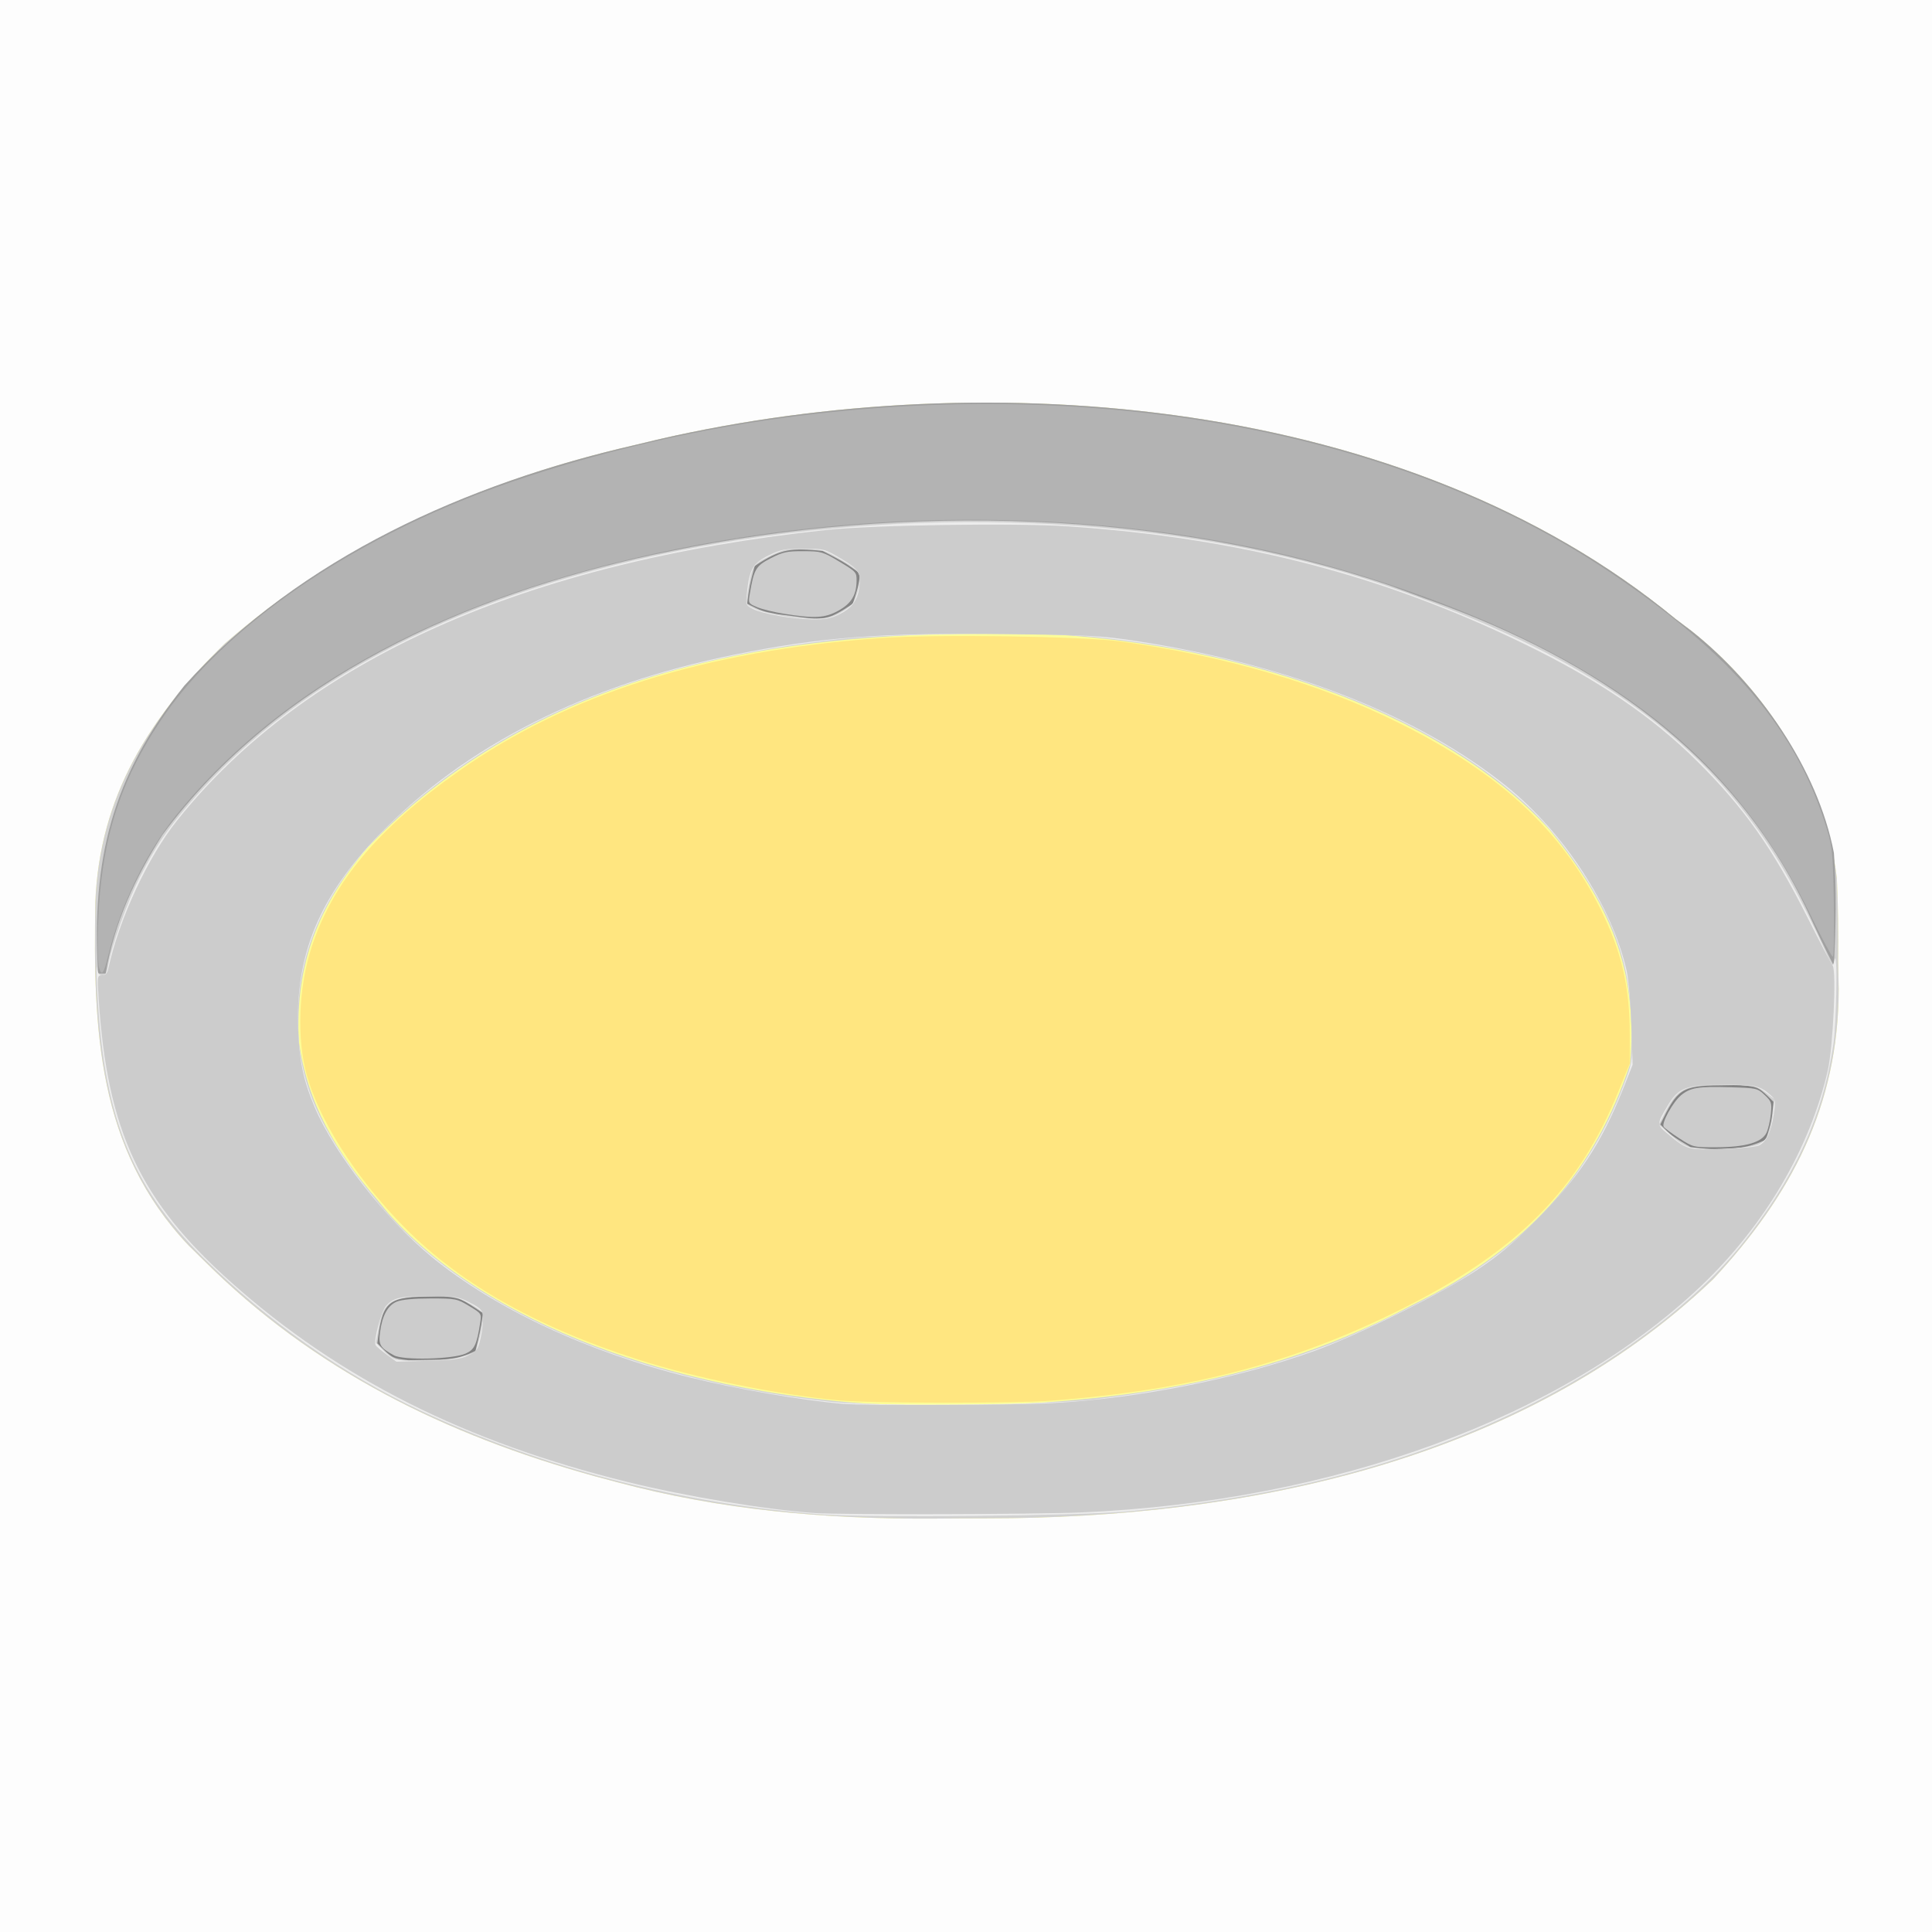
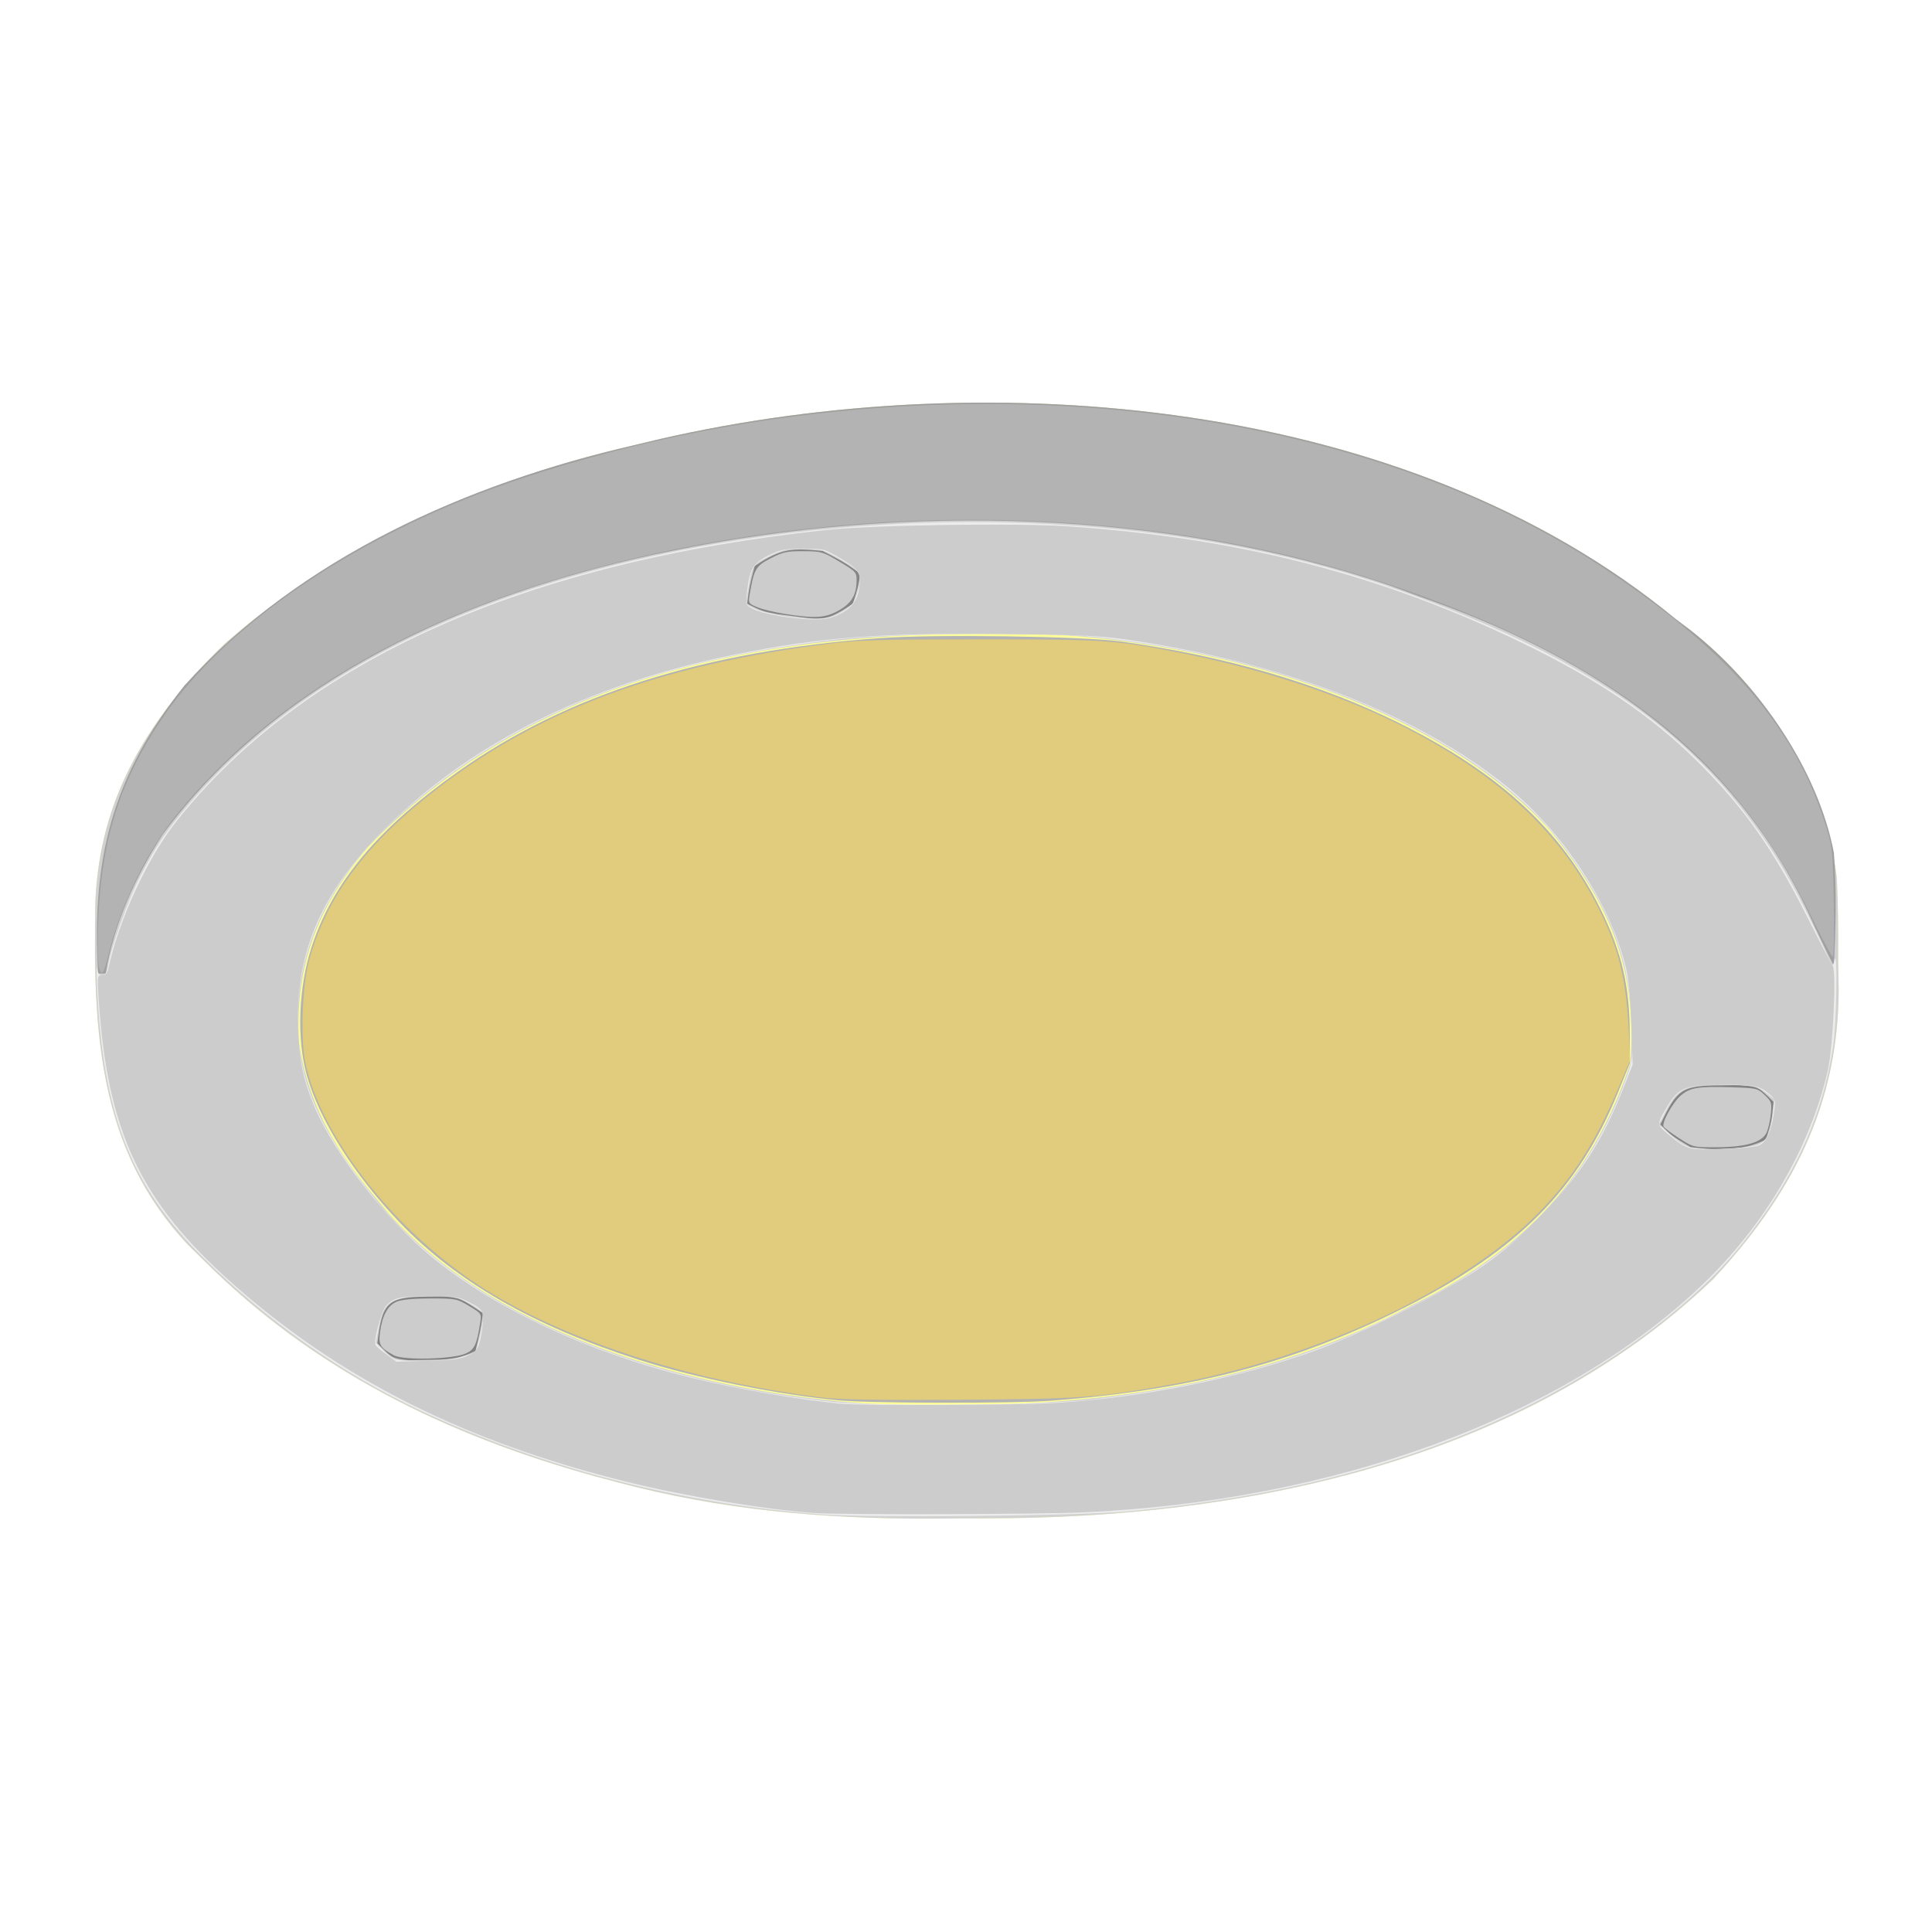
<svg xmlns="http://www.w3.org/2000/svg" version="1.1" width="256" height="256" id="svg7">
  <defs id="defs7" />
-   <path d="M0 0 C84.48 0 168.96 0 256 0 C256 84.48 256 168.96 256 256 C171.52 256 87.04 256 0 256 C0 171.52 0 87.04 0 0 Z " fill="#FDFDFD" transform="translate(0,0)" id="path1" />
+   <path d="M0 0 C84.48 0 168.96 0 256 0 C256 84.48 256 168.96 256 256 C171.52 256 87.04 256 0 256 C0 171.52 0 87.04 0 0 Z " fill="#FDFDFD" transform="translate(0,0)" id="path1" style="fill:#fdfdfd;fill-opacity:0" />
  <path d="M0 0 C0.7 0.527 1.4 1.054 2.121 1.598 C12.061 9.483 19.917 21.679 21.394 34.391 C21.571 38.061 21.595 41.701 21.562 45.375 C21.586 46.6 21.61 47.824 21.635 49.086 C21.61 64.518 15.34 76.383 5 87.5 C-20.3 111.691 -57.303 119.189 -91.111 119.185 C-93.599 119.187 -96.086 119.206 -98.574 119.225 C-112.807 119.277 -126.506 118.083 -140.312 114.375 C-141.282 114.116 -142.251 113.858 -143.25 113.591 C-162.936 108.121 -180.429 99.545 -195 85 C-195.657 84.354 -196.315 83.708 -196.992 83.043 C-209.157 70.225 -209.655 54.246 -209.367 37.547 C-208.809 23.498 -202.234 13.06 -192.242 3.309 C-176.838 -10.145 -157.781 -18.463 -138 -23 C-136.849 -23.276 -135.698 -23.552 -134.512 -23.836 C-90.958 -33.799 -35.665 -29.425 0 0 Z " fill="#FCFD98" transform="translate(222,82)" id="path2" />
  <path d="M0 0 C0.7 0.527 1.4 1.054 2.121 1.598 C12.061 9.483 19.917 21.679 21.394 34.391 C21.571 38.061 21.595 41.701 21.562 45.375 C21.586 46.6 21.61 47.824 21.635 49.086 C21.61 64.518 15.34 76.383 5 87.5 C-20.3 111.691 -57.303 119.189 -91.111 119.185 C-93.599 119.187 -96.086 119.206 -98.574 119.225 C-112.807 119.277 -126.506 118.083 -140.312 114.375 C-141.282 114.116 -142.251 113.858 -143.25 113.591 C-162.936 108.121 -180.429 99.545 -195 85 C-195.657 84.354 -196.315 83.708 -196.992 83.043 C-209.157 70.225 -209.655 54.246 -209.367 37.547 C-208.809 23.498 -202.234 13.06 -192.242 3.309 C-176.838 -10.145 -157.781 -18.463 -138 -23 C-136.849 -23.276 -135.698 -23.552 -134.512 -23.836 C-90.958 -33.799 -35.665 -29.425 0 0 Z M-173.312 30.312 C-179.856 38.078 -182.866 45.651 -182.418 55.859 C-181.303 64.238 -177.441 70.683 -172 77 C-171.3 77.859 -171.3 77.859 -170.586 78.734 C-155.67 95.409 -128.383 102.571 -107 104 C-82.31 105.019 -57.166 102.925 -35 91 C-34.02 90.5 -33.041 90 -32.031 89.484 C-19.016 82.451 -10.699 73.096 -6 59 C-4.92 46.332 -8.797 37.635 -16.676 27.938 C-31.872 11.276 -59.771 3.485 -81.504 2.129 C-114.743 0.903 -149.158 5.127 -173.312 30.312 Z " fill="#D1D1D1" transform="translate(222,82)" id="path3" />
  <path d="M0 0 C0.7 0.527 1.4 1.054 2.121 1.598 C10.964 8.613 18.853 19.828 21 31 C21.387 36.005 21.243 40.989 21 46 C19.804 43.655 18.68 41.295 17.59 38.898 C7.682 17.771 -10.536 5.523 -32.073 -2.305 C-32.709 -2.534 -33.345 -2.764 -34 -3 C-35.798 -3.665 -35.798 -3.665 -37.633 -4.344 C-67.283 -14.495 -102.369 -15.343 -133 -9 C-133.806 -8.834 -134.612 -8.667 -135.442 -8.496 C-160.097 -3.169 -185.048 7.827 -200.465 28.602 C-204.114 34.302 -206.869 40.311 -208 47 C-208.33 47 -208.66 47 -209 47 C-209.869 31.952 -207.234 20.951 -197.57 8.848 C-182.217 -8.163 -159.992 -17.956 -138 -23 C-136.849 -23.276 -135.698 -23.552 -134.512 -23.836 C-90.958 -33.799 -35.665 -29.425 0 0 Z " fill="#A0A0A0" transform="translate(222,82)" id="path4" />
  <path d="M0 0 C2.875 1.5 2.875 1.5 5 3 C4.688 4.875 4.688 4.875 4 7 C0.687 9.208 0.165 9.197 -3.562 8.688 C-4.348 8.588 -5.133 8.489 -5.941 8.387 C-8 8 -8 8 -10 7 C-9.688 4.625 -9.688 4.625 -9 2 C-5.491 -0.339 -4.129 -0.413 0 0 Z " fill="#858585" transform="translate(109,73)" id="path5" />
  <path d="M0 0 C0.896 -0.014 1.792 -0.028 2.715 -0.043 C5.062 0.188 5.062 0.188 7.062 2.188 C6.812 4.75 6.812 4.75 6.062 7.188 C2.885 8.776 -0.478 8.598 -3.938 8.188 C-6.438 6.688 -6.438 6.688 -7.938 5.188 C-5.7 0.564 -5.213 0.037 0 0 Z " fill="#838383" transform="translate(227.9375,143.8125)" id="path6" />
  <path d="M0 0 C0.791 -0.014 1.583 -0.028 2.398 -0.043 C4.625 0.188 4.625 0.188 7.625 2.188 C7.25 4.625 7.25 4.625 6.625 7.188 C4.272 8.364 2.744 8.354 0.125 8.375 C-0.669 8.389 -1.463 8.403 -2.281 8.418 C-4.375 8.188 -4.375 8.188 -6.375 6.188 C-5.736 0.947 -5.193 0.042 0 0 Z " fill="#828282" transform="translate(56.375,171.8125)" id="path7" />
  <path style="fill:#ececec;stroke-width:0.308" d="M 109.054,200.68 C 90.644,199.363 71.966,194.55 55.819,186.962 45.409,182.071 35.398,175.036 26.987,166.702 17.27,157.073 13.55,147.502 12.844,130.31 c -0.07,-1.694 -0.068,-2.63 0.003,-2.079 0.094,0.722 0.289,1.001 0.699,1.001 0.431,0 0.622,-0.319 0.785,-1.309 0.407,-2.473 2.576,-8.532 4.153,-11.602 2.196,-4.275 3.494,-6.199 6.681,-9.907 15.009,-17.459 38.949,-29.174 70.477,-34.488 31.155,-5.252 64.265,-2.914 89.965,6.353 23.056,8.313 36.699,17.312 46.657,30.776 3.422,4.627 6.169,9.501 9.789,17.373 0.794,1.727 0.795,1.727 1.018,0.803 0.446,-1.841 0.294,8.313 -0.171,11.398 -1.423,9.446 -5.255,17.714 -12.226,26.381 -6.327,7.866 -17.231,15.976 -29.356,21.836 -14.935,7.217 -31.494,11.499 -51.909,13.424 -6.263,0.59 -33.915,0.873 -40.356,0.412 z m 35.395,-15.198 c 12.459,-1.448 22.923,-3.888 32.05,-7.471 4.114,-1.616 12.874,-5.929 16.585,-8.167 10.868,-6.554 18.258,-15.469 22.427,-27.054 0.804,-2.235 0.825,-2.46 0.662,-7.085 -0.186,-5.283 -0.897,-8.75 -2.666,-12.998 -2.068,-4.968 -6.362,-11.266 -10.332,-15.156 -12.287,-12.038 -33.755,-20.59 -58.14,-23.161 -6.216,-0.655 -26.996,-0.47 -33.825,0.301 -24.174,2.731 -41.92,9.53 -56.221,21.541 -11.042,9.274 -16.027,19.106 -15.473,30.515 0.362,7.446 3.142,13.451 10.331,22.317 11.399,14.056 33.093,23.659 60.285,26.683 5.475,0.609 28.321,0.434 34.317,-0.263 z m -83.595,-5.59 c 1.01,-0.263 1.954,-0.596 2.099,-0.741 0.284,-0.284 1.095,-3.777 1.112,-4.795 0.008,-0.445 -0.503,-0.905 -1.8,-1.617 -1.735,-0.954 -1.953,-0.995 -5.247,-0.995 -5.186,0 -6.193,0.628 -6.873,4.282 l -0.351,1.889 1.025,1.058 c 0.564,0.582 1.316,1.115 1.673,1.185 1.692,0.333 6.667,0.175 8.362,-0.267 z m 171.997,-28.174 c 1.234,-0.465 1.817,-1.656 2.09,-4.267 l 0.188,-1.801 -1.169,-0.893 c -1.099,-0.839 -1.373,-0.899 -4.55,-0.998 -5.906,-0.184 -7.055,0.278 -8.719,3.511 l -0.889,1.726 1.301,1.165 c 2.284,2.046 2.855,2.215 7.017,2.072 2.033,-0.07 4.162,-0.302 4.731,-0.516 z M 111.687,81.008 c 1.232,-0.766 1.535,-1.15 1.899,-2.404 0.728,-2.51 0.548,-2.883 -2.146,-4.446 -2.281,-1.324 -2.504,-1.388 -4.935,-1.421 -2.288,-0.031 -2.753,0.067 -4.583,0.968 -2.212,1.089 -2.349,1.327 -2.883,5.023 -0.203,1.405 -0.203,1.405 1.025,1.958 1.609,0.726 5.881,1.401 8.265,1.307 1.479,-0.058 2.214,-0.274 3.359,-0.986 z" id="path8" />
  <path style="fill:#b3b3b3;stroke-width:0.308" d="m 13.133,128.231 c -0.288,-1.074 -0.227,-6.187 0.119,-9.935 0.803,-8.714 3.159,-15.441 7.927,-22.643 7.411,-11.193 21.885,-21.846 39.617,-29.16 11.401,-4.702 26.962,-8.81 41.173,-10.868 42.086,-6.095 83.095,1.303 111.137,20.049 16.402,10.964 24.958,21.052 28.948,34.128 0.746,2.447 0.815,3.164 0.935,9.802 0.072,3.939 0.012,7.162 -0.133,7.162 -0.145,0 -1.461,-2.461 -2.924,-5.468 C 231.995,104.989 220.862,94.07 203.142,85.216 193.115,80.207 180.164,75.676 168.356,73.046 145.773,68.018 119.792,67.515 95.594,71.637 62.676,77.246 38.193,89.592 23.286,108.1 c -3.95,4.904 -7.365,11.985 -8.965,18.591 -0.562,2.32 -0.872,2.721 -1.188,1.54 z" id="path9" />
  <path style="fill:#cccccc;stroke-width:0.308" d="m 107.976,200.486 c -6.43,-0.44 -17.085,-2.204 -24.794,-4.105 -21.558,-5.317 -38.248,-13.721 -52.543,-26.46 -12.071,-10.757 -16.43,-20.071 -17.562,-37.531 -0.199,-3.062 -0.185,-3.158 0.439,-3.158 0.452,0 0.698,-0.252 0.827,-0.847 1.432,-6.618 5.246,-14.822 9.17,-19.727 16.938,-21.172 46.021,-34.169 86.003,-38.435 6.226,-0.664 25.117,-0.945 32.038,-0.476 22.636,1.534 41.559,6.41 60.38,15.56 9.813,4.771 16.944,9.607 22.954,15.568 6.233,6.182 9.991,11.512 14.674,20.81 1.621,3.219 3.09,6.028 3.265,6.243 0.54,0.664 0.068,10.877 -0.646,13.963 -2.389,10.332 -8.382,20.518 -16.756,28.481 -18.396,17.492 -48.641,28.565 -82.022,30.029 -5.991,0.263 -31.922,0.326 -35.427,0.086 z m 31.497,-14.569 c 11.479,-0.637 24.405,-3.214 34.738,-6.926 5.579,-2.004 16.831,-7.603 21.448,-10.672 2.942,-1.956 4.762,-3.488 7.981,-6.716 5.568,-5.585 8.569,-10.129 11.407,-17.275 l 1.285,-3.235 -0.17,-5.237 c -0.094,-2.88 -0.375,-6.138 -0.625,-7.239 -1.936,-8.524 -8.263,-18.25 -15.864,-24.39 -11.635,-9.398 -28.821,-16.153 -49.031,-19.274 -4.638,-0.716 -6.158,-0.797 -17.362,-0.925 -16.758,-0.191 -24.472,0.391 -35.932,2.712 -19.725,3.995 -35.612,12.023 -46.997,23.745 -8.017,8.254 -11.256,16.044 -10.836,26.057 0.175,4.18 0.732,6.763 2.201,10.211 2.606,6.118 9.429,14.837 15.501,19.809 8.388,6.869 20.681,12.61 34.123,15.936 6.375,1.577 14.899,3.052 20.332,3.517 2.855,0.244 22.909,0.174 27.8,-0.098 z m -77.4,-6.326 c 1.106,-0.545 1.27,-0.779 1.617,-2.301 0.212,-0.932 0.352,-2.173 0.31,-2.759 -0.068,-0.947 -0.258,-1.159 -1.729,-1.925 -1.537,-0.801 -1.907,-0.861 -5.294,-0.861 -3.904,0 -4.806,0.196 -5.793,1.255 -0.663,0.712 -1.737,4.718 -1.408,5.252 0.106,0.171 0.768,0.731 1.471,1.244 l 1.279,0.932 4.159,-0.115 c 3.355,-0.093 4.397,-0.232 5.389,-0.722 z M 233.138,151.756 c 0.946,-0.506 1.565,-1.849 1.893,-4.107 0.272,-1.873 0.254,-1.958 -0.542,-2.648 -1.318,-1.142 -2.026,-1.29 -6.157,-1.282 -4.927,0.009 -5.925,0.388 -7.358,2.801 -1.487,2.502 -1.488,2.471 0.065,3.769 2.469,2.064 2.622,2.105 7.251,1.96 2.342,-0.073 4.47,-0.289 4.849,-0.492 z M 111.112,81.456 c 1.694,-0.82 2.48,-1.829 2.732,-3.507 0.301,-2.006 -0.003,-2.501 -2.416,-3.935 -2.159,-1.283 -2.267,-1.311 -4.986,-1.311 -2.437,0 -3.001,0.109 -4.582,0.885 -2.063,1.013 -2.555,1.836 -2.864,4.787 -0.188,1.794 -0.178,1.824 0.76,2.309 1.264,0.654 5.242,1.353 7.891,1.387 1.579,0.02 2.483,-0.14 3.465,-0.615 z" id="path10" />
  <path style="fill:#cccccc;stroke-width:0.308" d="m 103.971,81.341 c -1.355,-0.214 -2.997,-0.614 -3.648,-0.89 -1.17,-0.495 -1.181,-0.516 -0.964,-1.799 0.548,-3.246 0.798,-3.669 2.768,-4.68 1.617,-0.83 2.148,-0.945 4.326,-0.936 2.385,0.01 2.572,0.064 4.775,1.389 2.247,1.351 2.292,1.403 2.271,2.601 -0.034,1.866 -0.723,2.968 -2.446,3.91 -1.748,0.956 -3.1,1.033 -7.082,0.405 z" id="path11" />
  <path style="fill:#cccccc;stroke-width:0.308" d="m 52.217,179.597 c -1.85,-1.003 -2.082,-1.386 -1.859,-3.071 0.295,-2.225 1.019,-3.551 2.209,-4.049 0.658,-0.275 2.234,-0.424 4.476,-0.424 3.359,0 3.509,0.029 5.118,1.001 1.647,0.995 1.656,1.009 1.466,2.233 -0.454,2.915 -0.767,3.567 -1.957,4.08 -1.713,0.74 -8.222,0.897 -9.454,0.229 z" id="path12" />
  <path style="fill:#cccccc;stroke-width:0.308" d="m 222.506,150.827 c -1.022,-0.661 -1.95,-1.349 -2.061,-1.529 -0.306,-0.495 1.203,-3.244 2.278,-4.149 1.233,-1.037 2.267,-1.207 6.573,-1.081 3.471,0.102 3.584,0.127 4.534,1.029 0.908,0.861 0.963,1.033 0.813,2.527 -0.088,0.882 -0.345,1.991 -0.57,2.465 -0.609,1.282 -2.76,1.91 -6.599,1.926 -3.101,0.013 -3.115,0.01 -4.969,-1.188 z" id="path13" />
-   <path style="fill:#ffe680;stroke-width:0.308" d="m 111.211,185.559 c -8.211,-0.766 -19.027,-2.963 -26.647,-5.412 -13.871,-4.458 -24.099,-10.338 -31.6,-18.166 -6.067,-6.332 -10.655,-13.601 -12.308,-19.502 -1.369,-4.888 -1.103,-11.731 0.664,-17.073 2.827,-8.548 8.755,-15.629 19.395,-23.169 14.436,-10.23 32.684,-16.005 55.888,-17.686 7.208,-0.522 26.88,-0.246 31.884,0.448 13.879,1.924 26.489,5.623 36.952,10.839 13.302,6.631 21.454,14.164 26.633,24.615 2.81,5.671 3.881,10.268 3.881,16.658 v 3.792 l -1.53,3.769 c -5.232,12.888 -13.278,21.006 -28.344,28.598 -14.466,7.29 -28.194,10.905 -46.818,12.33 -4.917,0.376 -23.879,0.349 -28.049,-0.04 z" id="path14" />
+   <path style="fill:#b3b3b3;stroke-width:0.308" d="m 111.211,185.559 c -8.211,-0.766 -19.027,-2.963 -26.647,-5.412 -13.871,-4.458 -24.099,-10.338 -31.6,-18.166 -6.067,-6.332 -10.655,-13.601 -12.308,-19.502 -1.369,-4.888 -1.103,-11.731 0.664,-17.073 2.827,-8.548 8.755,-15.629 19.395,-23.169 14.436,-10.23 32.684,-16.005 55.888,-17.686 7.208,-0.522 26.88,-0.246 31.884,0.448 13.879,1.924 26.489,5.623 36.952,10.839 13.302,6.631 21.454,14.164 26.633,24.615 2.81,5.671 3.881,10.268 3.881,16.658 v 3.792 l -1.53,3.769 c -5.232,12.888 -13.278,21.006 -28.344,28.598 -14.466,7.29 -28.194,10.905 -46.818,12.33 -4.917,0.376 -23.879,0.349 -28.049,-0.04 z" id="path14" />
+   <path style="fill:#554400;fill-opacity:0;stroke-width:0.308" d="m 108.746,185.161 c -17.801,-2.238 -34.831,-7.866 -45.683,-15.096 -11.201,-7.463 -20.551,-19.556 -22.605,-29.238 -0.669,-3.155 -0.409,-10.267 0.497,-13.571 2.331,-8.5 7.54,-15.481 16.961,-22.732 13.675,-10.524 29.738,-16.463 52.063,-19.249 3.773,-0.471 6.859,-0.557 19.87,-0.557 16.306,0 17.77,0.091 25.569,1.585 12.099,2.318 23.493,6.15 32.193,10.828 11.888,6.392 19.41,13.624 24.259,23.323 2.642,5.285 3.6,9.182 3.936,16.019 l 0.197,4.005 -1.411,3.355 c -3.176,7.552 -6.181,12.266 -10.809,16.952 -10.057,10.185 -29.502,19.251 -48.628,22.673 -9.809,1.755 -12.037,1.915 -28.08,2.016 -11.164,0.07 -15.937,-0.011 -18.33,-0.311 z" id="path15" />
+   <path style="fill:#ffdd55;fill-opacity:0.587;stroke-width:0.308" d="m 108.746,185.161 c -17.801,-2.238 -34.831,-7.866 -45.683,-15.096 -11.201,-7.463 -20.551,-19.556 -22.605,-29.238 -0.669,-3.155 -0.409,-10.267 0.497,-13.571 2.331,-8.5 7.54,-15.481 16.961,-22.732 13.675,-10.524 29.738,-16.463 52.063,-19.249 3.773,-0.471 6.859,-0.557 19.87,-0.557 16.306,0 17.77,0.091 25.569,1.585 12.099,2.318 23.493,6.15 32.193,10.828 11.888,6.392 19.41,13.624 24.259,23.323 2.642,5.285 3.6,9.182 3.936,16.019 l 0.197,4.005 -1.411,3.355 c -3.176,7.552 -6.181,12.266 -10.809,16.952 -10.057,10.185 -29.502,19.251 -48.628,22.673 -9.809,1.755 -12.037,1.915 -28.08,2.016 -11.164,0.07 -15.937,-0.011 -18.33,-0.311 z" id="path16" />
</svg>
